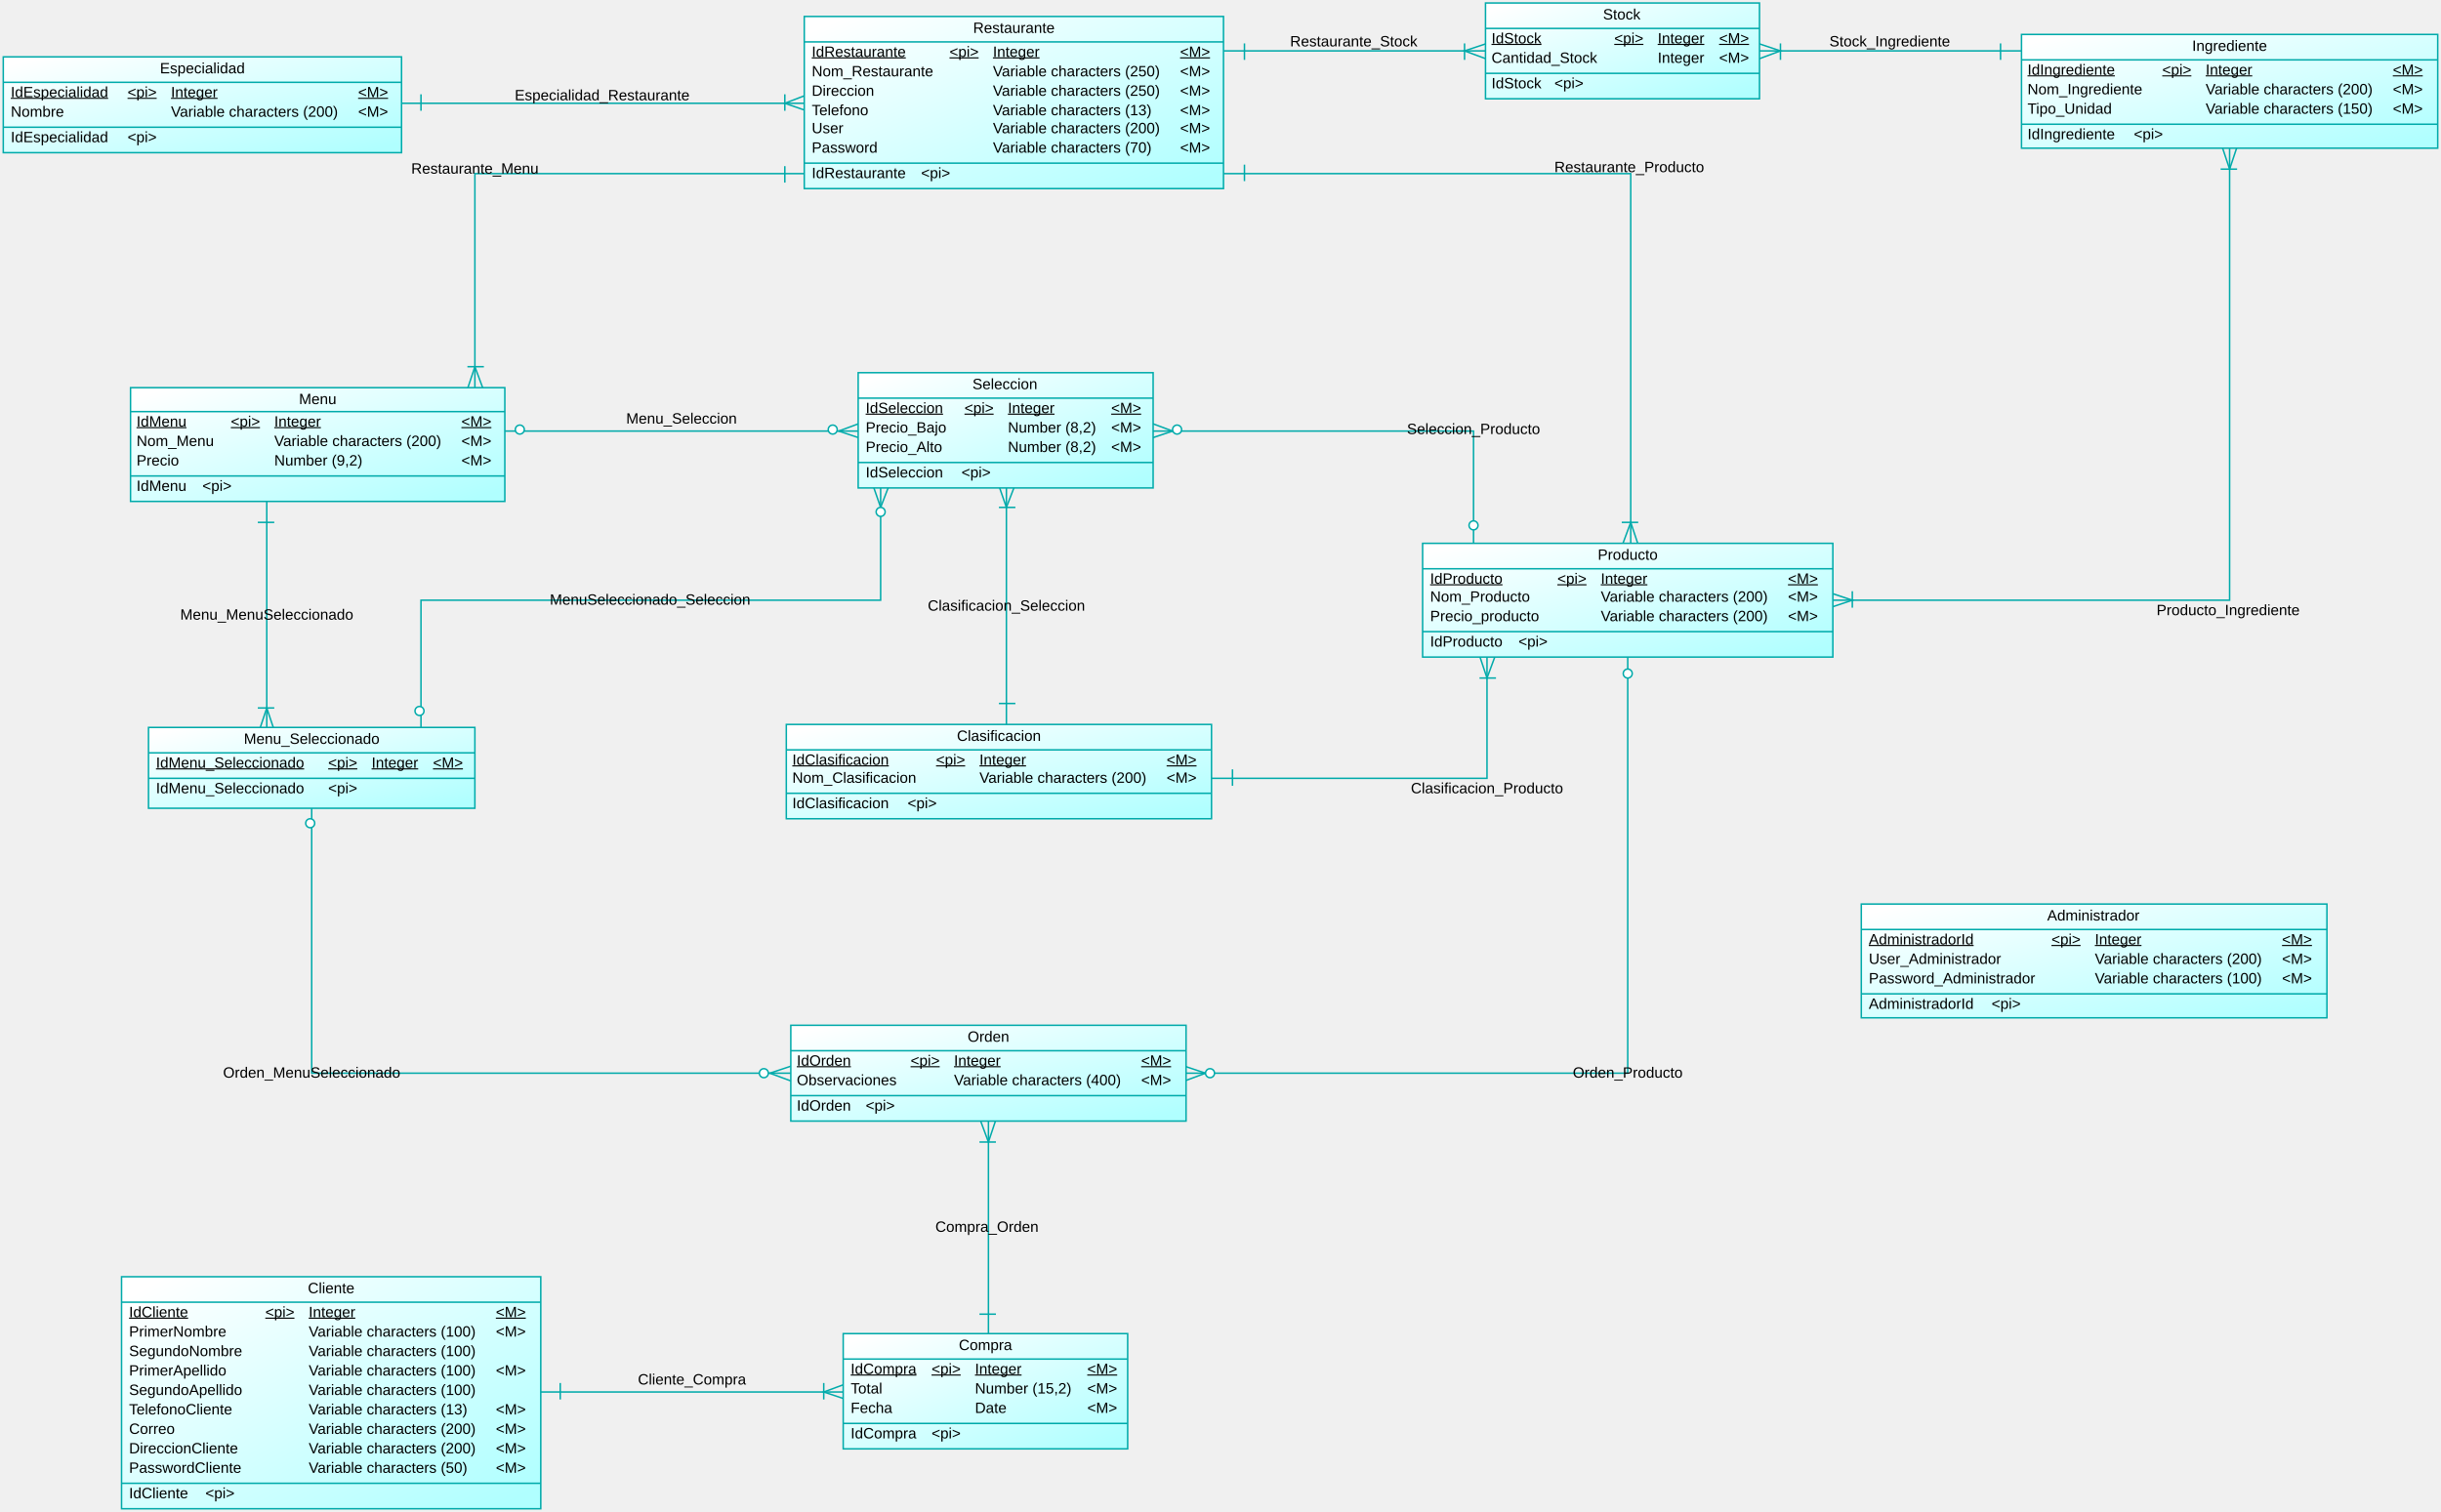
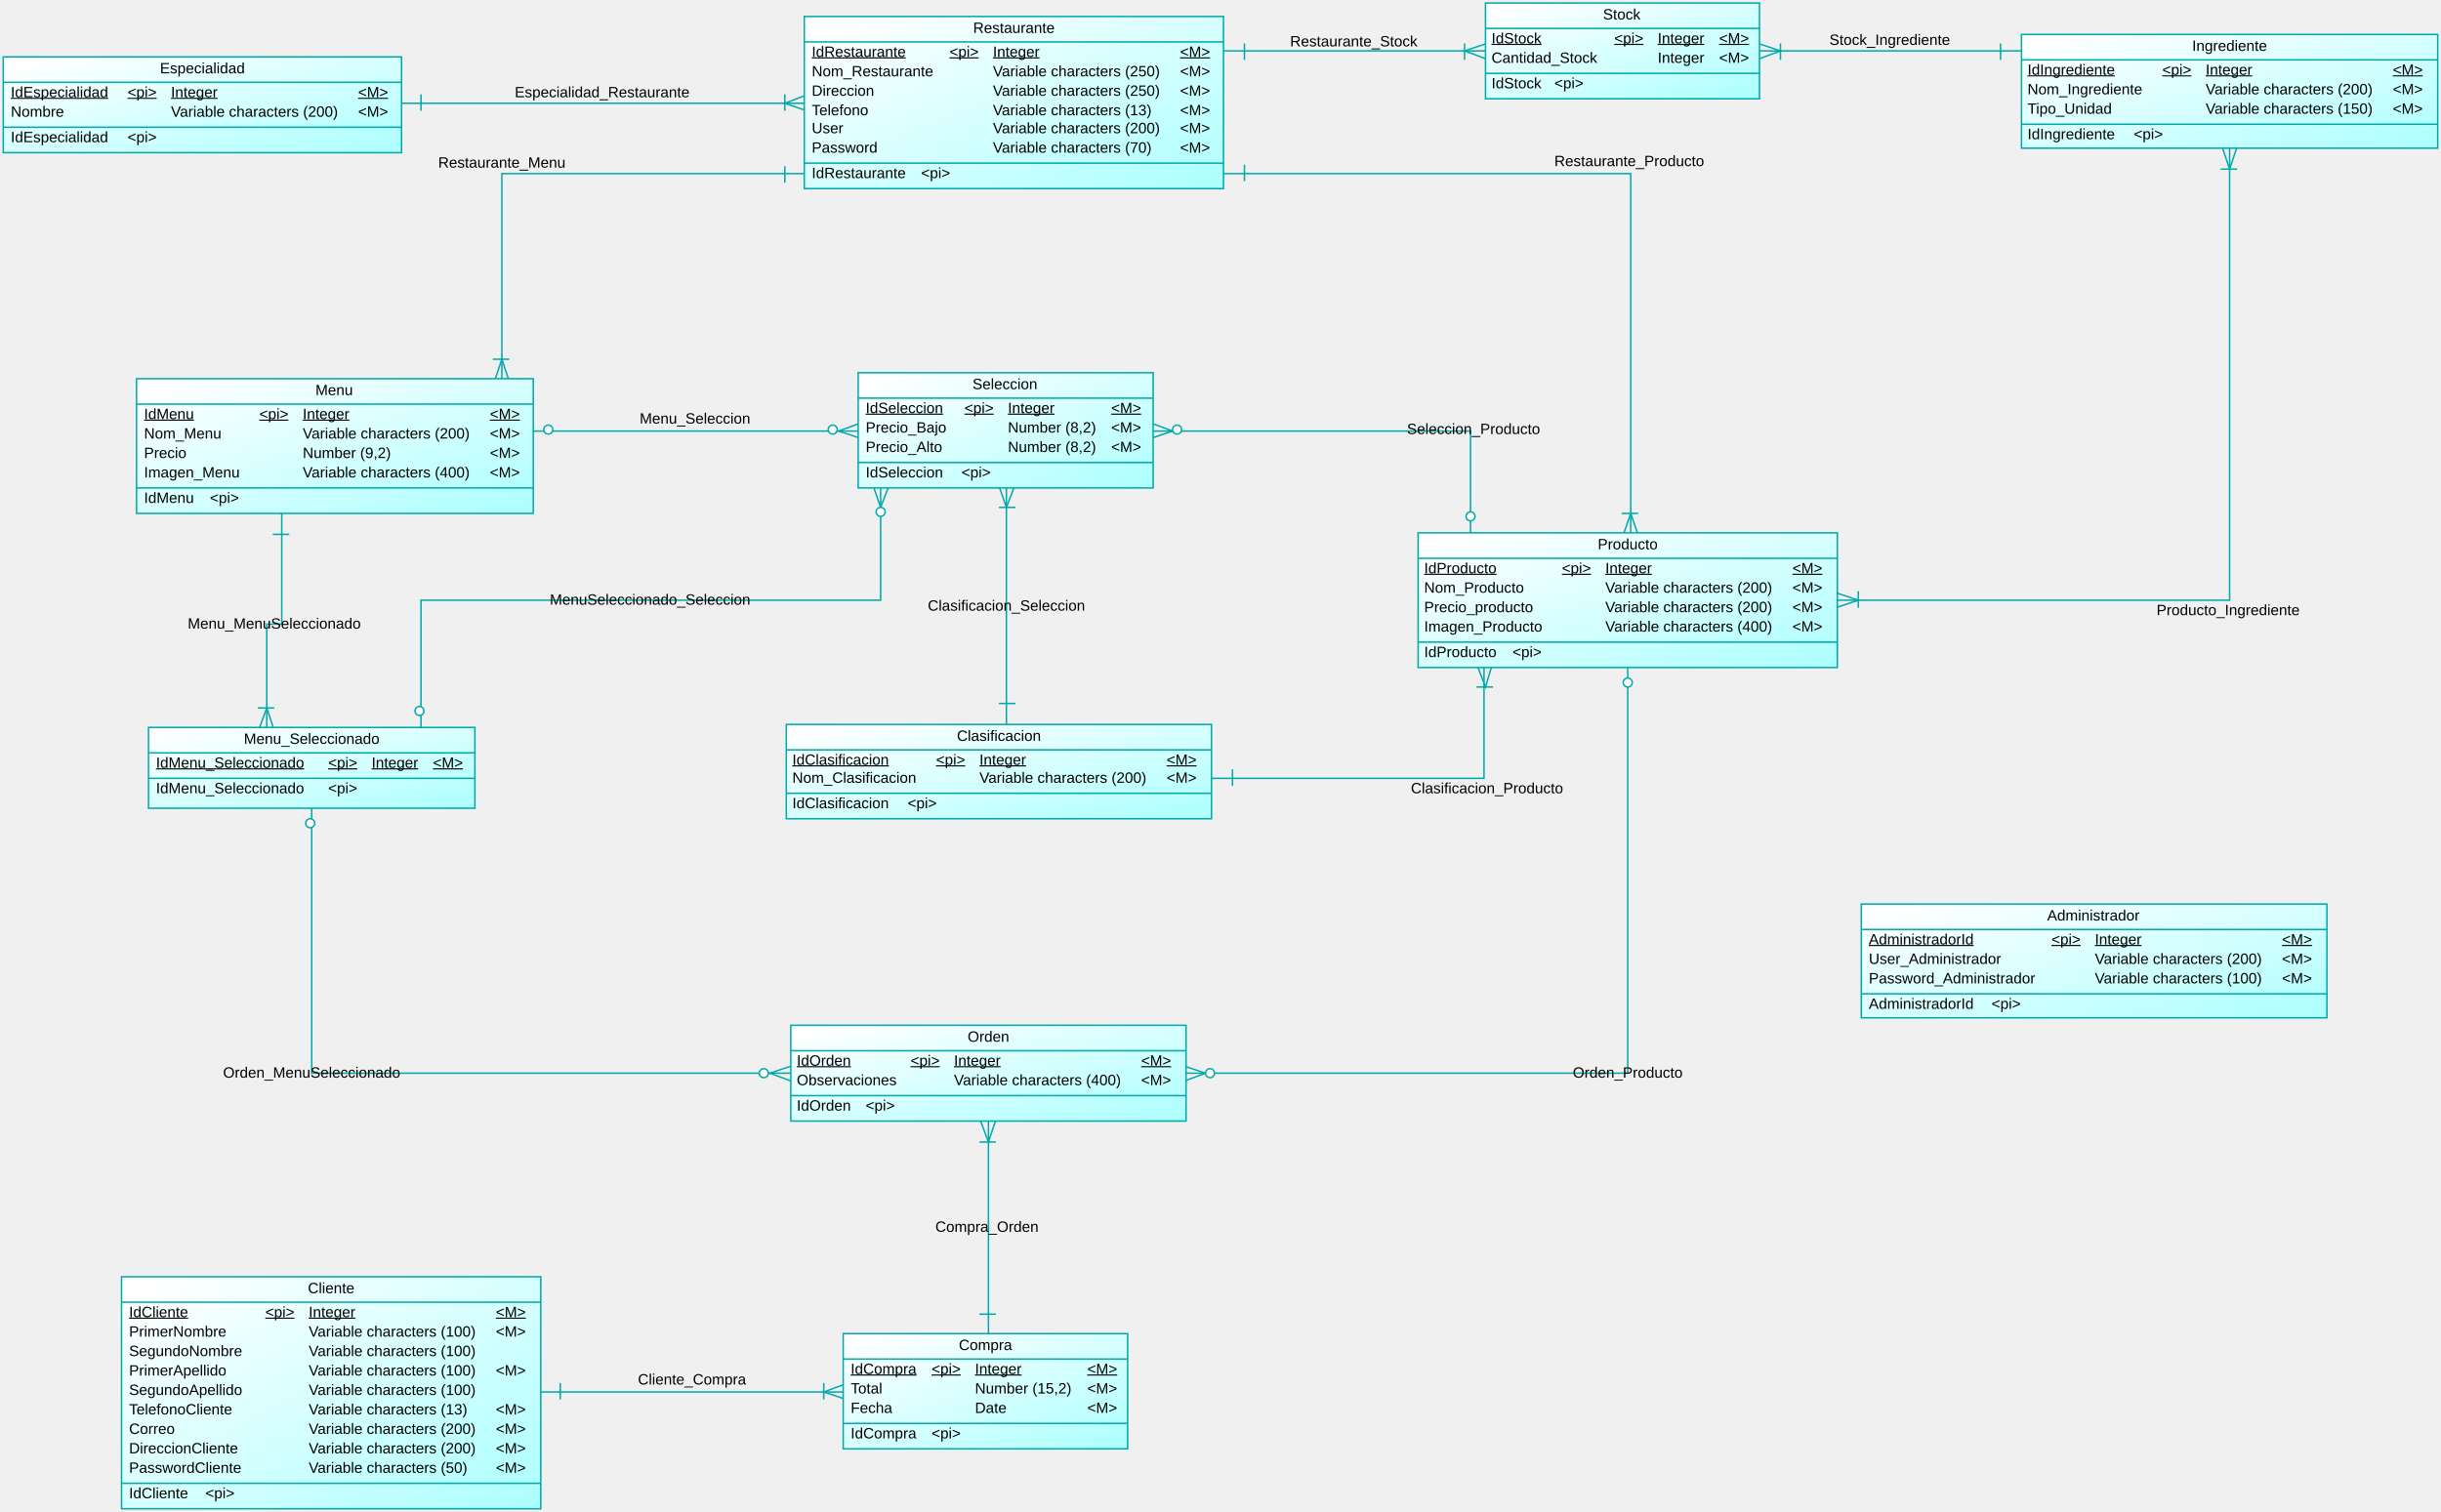
<svg xmlns="http://www.w3.org/2000/svg" width="431mm" height="267mm" version="1.1" viewBox="0 0 1630 1010">
  <polyline fill="none" points="817,34 992,34" stroke="#00aaaa" stroke-width="1" />
  <polyline fill="none" points="831,40 831,29" stroke="#00aaaa" stroke-width="1" />
  <polyline fill="none" points="1005,44 978,34 1005,25 1005,44" stroke="#00aaaa" stroke-width="1" />
  <polyline fill="none" points="978,29 978,40" stroke="#00aaaa" stroke-width="1" />
  <text x="904" y="31" fill="#000000" font-size="10" font-family="'Arial Unicode MS','Arial'" text-anchor="middle">Restaurante_Stock</text>
  <polyline fill="none" points="1175,34 1350,34" stroke="#00aaaa" stroke-width="1" />
  <polyline fill="none" points="1162,25 1189,34 1162,44 1162,25" stroke="#00aaaa" stroke-width="1" />
  <polyline fill="none" points="1189,40 1189,29" stroke="#00aaaa" stroke-width="1" />
  <polyline fill="none" points="1336,29 1336,40" stroke="#00aaaa" stroke-width="1" />
-   <text x="1262" y="31" fill="#000000" font-size="10" font-family="'Arial Unicode MS','Arial'" text-anchor="middle">Stock_Ingrediente</text>
-   <polyline fill="none" points="1224,401 1489,401 1489,99" stroke="#00aaaa" stroke-width="1" />
-   <polyline fill="none" points="1210,392 1237,401 1210,410 1210,392" stroke="#00aaaa" stroke-width="1" />
-   <polyline fill="none" points="1237,406 1237,395" stroke="#00aaaa" stroke-width="1" />
+   <text x="1262" y="30" fill="#000000" font-size="10" font-family="'Arial Unicode MS','Arial'" text-anchor="middle">Stock_Ingrediente</text>
+   <polyline fill="none" points="1227,401 1489,401 1489,99" stroke="#00aaaa" stroke-width="1" />
+   <polyline fill="none" points="1214,392 1241,401 1214,410 1214,392" stroke="#00aaaa" stroke-width="1" />
+   <polyline fill="none" points="1241,406 1241,395" stroke="#00aaaa" stroke-width="1" />
  <polyline fill="none" points="1498,86 1489,113 1480,86 1498,86" stroke="#00aaaa" stroke-width="1" />
  <polyline fill="none" points="1483,113 1494,113" stroke="#00aaaa" stroke-width="1" />
  <text x="1488" y="411" fill="#000000" font-size="10" font-family="'Arial Unicode MS','Arial'" text-anchor="middle">Producto_Ingrediente</text>
  <polyline fill="none" points="268,69 537,69" stroke="#00aaaa" stroke-width="1" />
  <polyline fill="none" points="281,74 281,63" stroke="#00aaaa" stroke-width="1" />
  <polyline fill="none" points="550,78 524,69 550,59 550,78" stroke="#00aaaa" stroke-width="1" />
  <polyline fill="none" points="524,63 524,74" stroke="#00aaaa" stroke-width="1" />
-   <text x="402" y="67" fill="#000000" font-size="10" font-family="'Arial Unicode MS','Arial'" text-anchor="middle">Especialidad_Restaurante</text>
-   <polyline fill="none" points="537,116 317,116 317,259" stroke="#00aaaa" stroke-width="1" />
+   <text x="402" y="65" fill="#000000" font-size="10" font-family="'Arial Unicode MS','Arial'" text-anchor="middle">Especialidad_Restaurante</text>
+   <polyline fill="none" points="537,116 335,116 335,253" stroke="#00aaaa" stroke-width="1" />
  <polyline fill="none" points="524,111 524,122" stroke="#00aaaa" stroke-width="1" />
-   <polyline fill="none" points="308,272 317,245 327,272 308,272" stroke="#00aaaa" stroke-width="1" />
-   <polyline fill="none" points="323,245 312,245" stroke="#00aaaa" stroke-width="1" />
-   <text x="317" y="116" fill="#000000" font-size="10" font-family="'Arial Unicode MS','Arial'" text-anchor="middle">Restaurante_Menu</text>
-   <polyline fill="none" points="817,116 1089,116 1089,363" stroke="#00aaaa" stroke-width="1" />
+   <polyline fill="none" points="326,267 335,240 344,267 326,267" stroke="#00aaaa" stroke-width="1" />
+   <polyline fill="none" points="340,240 329,240" stroke="#00aaaa" stroke-width="1" />
+   <text x="335" y="112" fill="#000000" font-size="10" font-family="'Arial Unicode MS','Arial'" text-anchor="middle">Restaurante_Menu</text>
+   <polyline fill="none" points="817,116 1089,116 1089,356" stroke="#00aaaa" stroke-width="1" />
  <polyline fill="none" points="831,121 831,110" stroke="#00aaaa" stroke-width="1" />
-   <polyline fill="none" points="1079,376 1089,349 1098,376 1079,376" stroke="#00aaaa" stroke-width="1" />
-   <polyline fill="none" points="1094,349 1083,349" stroke="#00aaaa" stroke-width="1" />
-   <text x="1088" y="115" fill="#000000" font-size="10" font-family="'Arial Unicode MS','Arial'" text-anchor="middle">Restaurante_Producto</text>
-   <polyline fill="none" points="337,288 573,288" stroke="#00aaaa" stroke-width="1" />
-   <ellipse cx="347" cy="287" rx="3" ry="3" fill="#ffffff" stroke="#00aaaa" stroke-width="1" />
+   <polyline fill="none" points="1080,369 1089,343 1098,369 1080,369" stroke="#00aaaa" stroke-width="1" />
+   <polyline fill="none" points="1094,343 1083,343" stroke="#00aaaa" stroke-width="1" />
+   <text x="1088" y="111" fill="#000000" font-size="10" font-family="'Arial Unicode MS','Arial'" text-anchor="middle">Restaurante_Producto</text>
+   <polyline fill="none" points="356,288 573,288" stroke="#00aaaa" stroke-width="1" />
+   <ellipse cx="366" cy="287" rx="3" ry="3" fill="#ffffff" stroke="#00aaaa" stroke-width="1" />
  <polyline fill="none" points="587,297 560,288 587,278 587,297" stroke="#00aaaa" stroke-width="1" />
  <ellipse cx="556" cy="287" rx="3" ry="3" fill="#ffffff" stroke="#00aaaa" stroke-width="1" />
-   <text x="455" y="283" fill="#000000" font-size="10" font-family="'Arial Unicode MS','Arial'" text-anchor="middle">Menu_Seleccion</text>
-   <polyline fill="none" points="178,335 178,486" stroke="#00aaaa" stroke-width="1" />
-   <polyline fill="none" points="172,349 183,349" stroke="#00aaaa" stroke-width="1" />
-   <polyline fill="none" points="169,500 178,473 187,500 169,500" stroke="#00aaaa" stroke-width="1" />
+   <text x="464" y="283" fill="#000000" font-size="10" font-family="'Arial Unicode MS','Arial'" text-anchor="middle">Menu_Seleccion</text>
+   <polyline fill="none" points="188,343 188,417 178,417 178,486" stroke="#00aaaa" stroke-width="1" />
+   <polyline fill="none" points="182,357 193,357" stroke="#00aaaa" stroke-width="1" />
+   <polyline fill="none" points="168,500 178,473 187,500 168,500" stroke="#00aaaa" stroke-width="1" />
  <polyline fill="none" points="183,473 172,473" stroke="#00aaaa" stroke-width="1" />
-   <text x="178" y="414" fill="#000000" font-size="10" font-family="'Arial Unicode MS','Arial'" text-anchor="middle">Menu_MenuSeleccionado</text>
+   <text x="183" y="420" fill="#000000" font-size="10" font-family="'Arial Unicode MS','Arial'" text-anchor="middle">Menu_MenuSeleccionado</text>
  <polyline fill="none" points="281,486 281,401 588,401 588,326" stroke="#00aaaa" stroke-width="1" />
  <ellipse cx="280" cy="475" rx="3" ry="3" fill="#ffffff" stroke="#00aaaa" stroke-width="1" />
  <polyline fill="none" points="598,313 588,339 579,313 598,313" stroke="#00aaaa" stroke-width="1" />
  <ellipse cx="588" cy="342" rx="3" ry="3" fill="#ffffff" stroke="#00aaaa" stroke-width="1" />
  <text x="434" y="404" fill="#000000" font-size="10" font-family="'Arial Unicode MS','Arial'" text-anchor="middle">MenuSeleccionado_Seleccion</text>
  <polyline fill="none" points="208,540 208,717 528,717" stroke="#00aaaa" stroke-width="1" />
  <ellipse cx="207" cy="550" rx="3" ry="3" fill="#ffffff" stroke="#00aaaa" stroke-width="1" />
  <polyline fill="none" points="541,727 514,717 541,708 541,727" stroke="#00aaaa" stroke-width="1" />
  <ellipse cx="510" cy="717" rx="3" ry="3" fill="#ffffff" stroke="#00aaaa" stroke-width="1" />
  <text x="208" y="720" fill="#000000" font-size="10" font-family="'Arial Unicode MS','Arial'" text-anchor="middle">Orden_MenuSeleccionado</text>
  <polyline fill="none" points="672,484 672,405 672,405 672,326" stroke="#00aaaa" stroke-width="1" />
  <polyline fill="none" points="678,470 667,470" stroke="#00aaaa" stroke-width="1" />
  <polyline fill="none" points="682,313 672,339 663,313 682,313" stroke="#00aaaa" stroke-width="1" />
  <polyline fill="none" points="667,339 678,339" stroke="#00aaaa" stroke-width="1" />
  <text x="672" y="408" fill="#000000" font-size="10" font-family="'Arial Unicode MS','Arial'" text-anchor="middle">Clasificacion_Seleccion</text>
-   <polyline fill="none" points="809,520 993,520 993,439" stroke="#00aaaa" stroke-width="1" />
+   <polyline fill="none" points="809,520 991,520 991,446" stroke="#00aaaa" stroke-width="1" />
  <polyline fill="none" points="823,525 823,514" stroke="#00aaaa" stroke-width="1" />
-   <polyline fill="none" points="1003,426 993,453 984,426 1003,426" stroke="#00aaaa" stroke-width="1" />
-   <polyline fill="none" points="988,453 999,453" stroke="#00aaaa" stroke-width="1" />
+   <polyline fill="none" points="1000,432 992,459 982,433 1000,432" stroke="#00aaaa" stroke-width="1" />
+   <polyline fill="none" points="986,459 997,459" stroke="#00aaaa" stroke-width="1" />
  <text x="993" y="530" fill="#000000" font-size="10" font-family="'Arial Unicode MS','Arial'" text-anchor="middle">Clasificacion_Producto</text>
  <polyline fill="none" points="361,930 563,930" stroke="#00aaaa" stroke-width="1" />
  <polyline fill="none" points="374,935 374,924" stroke="#00aaaa" stroke-width="1" />
  <polyline fill="none" points="577,939 550,930 577,920 577,939" stroke="#00aaaa" stroke-width="1" />
  <polyline fill="none" points="550,924 550,935" stroke="#00aaaa" stroke-width="1" />
  <text x="462" y="925" fill="#000000" font-size="10" font-family="'Arial Unicode MS','Arial'" text-anchor="middle">Cliente_Compra</text>
  <polyline fill="none" points="660,891 660,820 660,820 660,749" stroke="#00aaaa" stroke-width="1" />
  <polyline fill="none" points="665,878 654,878" stroke="#00aaaa" stroke-width="1" />
  <polyline fill="none" points="669,736 660,763 650,736 669,736" stroke="#00aaaa" stroke-width="1" />
  <polyline fill="none" points="654,763 665,763" stroke="#00aaaa" stroke-width="1" />
  <text x="659" y="823" fill="#000000" font-size="10" font-family="'Arial Unicode MS','Arial'" text-anchor="middle">Compra_Orden</text>
-   <polyline fill="none" points="1087,439 1087,717 792,717" stroke="#00aaaa" stroke-width="1" />
-   <ellipse cx="1087" cy="450" rx="3" ry="3" fill="#ffffff" stroke="#00aaaa" stroke-width="1" />
+   <polyline fill="none" points="1087,446 1087,717 792,717" stroke="#00aaaa" stroke-width="1" />
+   <ellipse cx="1087" cy="456" rx="3" ry="3" fill="#ffffff" stroke="#00aaaa" stroke-width="1" />
  <polyline fill="none" points="778,708 805,717 778,727 778,708" stroke="#00aaaa" stroke-width="1" />
  <ellipse cx="808" cy="717" rx="3" ry="3" fill="#ffffff" stroke="#00aaaa" stroke-width="1" />
  <text x="1087" y="720" fill="#000000" font-size="10" font-family="'Arial Unicode MS','Arial'" text-anchor="middle">Orden_Producto</text>
-   <polyline fill="none" points="984,363 984,288 770,288" stroke="#00aaaa" stroke-width="1" />
-   <ellipse cx="984" cy="351" rx="3" ry="3" fill="#ffffff" stroke="#00aaaa" stroke-width="1" />
+   <polyline fill="none" points="982,356 982,288 770,288" stroke="#00aaaa" stroke-width="1" />
+   <ellipse cx="982" cy="345" rx="3" ry="3" fill="#ffffff" stroke="#00aaaa" stroke-width="1" />
  <polyline fill="none" points="756,278 783,288 756,297 756,278" stroke="#00aaaa" stroke-width="1" />
  <ellipse cx="786" cy="287" rx="3" ry="3" fill="#ffffff" stroke="#00aaaa" stroke-width="1" />
  <text x="984" y="290" fill="#000000" font-size="10" font-family="'Arial Unicode MS','Arial'" text-anchor="middle">Seleccion_Producto</text>
  <defs>
    <linearGradient id="Gradient1" x1="0%" x2="100%" y1="0%" y2="100%" gradientUnits="objectBoundingBox">
      <stop offset="5%" stop-color="#ffffff" />
      <stop offset="95%" stop-color="#b0ffff" />
    </linearGradient>
  </defs>
  <rect x="2" y="38" fill="url(#Gradient1)" width="266" height="64" stroke="#00aaaa" stroke-width="1" />
  <text x="135" y="49" fill="#000000" font-size="10" font-family="'Arial Unicode MS','Arial'" text-anchor="middle">Especialidad</text>
  <line x1="2" x2="268" y1="55" y2="55" stroke="#00aaaa" stroke-width="1" />
  <text x="7" y="65" fill="#000000" font-size="10" font-family="'Arial Unicode MS','Arial'" text-anchor="start" text-decoration="underline">IdEspecialidad</text>
  <text x="7" y="78" fill="#000000" font-size="10" font-family="'Arial Unicode MS','Arial'" text-anchor="start">Nombre</text>
  <text x="85" y="65" fill="#000000" font-size="10" font-family="'Arial Unicode MS','Arial'" text-anchor="start" text-decoration="underline">&lt;pi&gt;</text>
  <text x="114" y="65" fill="#000000" font-size="10" font-family="'Arial Unicode MS','Arial'" text-anchor="start" text-decoration="underline">Integer</text>
  <text x="114" y="78" fill="#000000" font-size="10" font-family="'Arial Unicode MS','Arial'" text-anchor="start">Variable characters (200)</text>
  <text x="239" y="65" fill="#000000" font-size="10" font-family="'Arial Unicode MS','Arial'" text-anchor="start" text-decoration="underline">&lt;M&gt;</text>
  <text x="239" y="78" fill="#000000" font-size="10" font-family="'Arial Unicode MS','Arial'" text-anchor="start">&lt;M&gt;</text>
  <line x1="2" x2="268" y1="85" y2="85" stroke="#00aaaa" stroke-width="1" />
  <text x="7" y="95" fill="#000000" font-size="10" font-family="'Arial Unicode MS','Arial'" text-anchor="start">IdEspecialidad</text>
  <text x="85" y="95" fill="#000000" font-size="10" font-family="'Arial Unicode MS','Arial'" text-anchor="start">&lt;pi&gt;</text>
  <defs>
    <linearGradient id="Gradient2" x1="0%" x2="100%" y1="0%" y2="100%" gradientUnits="objectBoundingBox">
      <stop offset="5%" stop-color="#ffffff" />
      <stop offset="95%" stop-color="#b0ffff" />
    </linearGradient>
  </defs>
  <rect x="537" y="11" fill="url(#Gradient2)" width="280" height="115" stroke="#00aaaa" stroke-width="1" />
  <text x="677" y="22" fill="#000000" font-size="10" font-family="'Arial Unicode MS','Arial'" text-anchor="middle">Restaurante</text>
  <line x1="537" x2="817" y1="28" y2="28" stroke="#00aaaa" stroke-width="1" />
  <text x="542" y="38" fill="#000000" font-size="10" font-family="'Arial Unicode MS','Arial'" text-anchor="start" text-decoration="underline">IdRestaurante</text>
  <text x="542" y="51" fill="#000000" font-size="10" font-family="'Arial Unicode MS','Arial'" text-anchor="start">Nom_Restaurante</text>
  <text x="542" y="64" fill="#000000" font-size="10" font-family="'Arial Unicode MS','Arial'" text-anchor="start">Direccion</text>
  <text x="542" y="77" fill="#000000" font-size="10" font-family="'Arial Unicode MS','Arial'" text-anchor="start">Telefono</text>
  <text x="542" y="89" fill="#000000" font-size="10" font-family="'Arial Unicode MS','Arial'" text-anchor="start">User</text>
  <text x="542" y="102" fill="#000000" font-size="10" font-family="'Arial Unicode MS','Arial'" text-anchor="start">Password</text>
  <text x="634" y="38" fill="#000000" font-size="10" font-family="'Arial Unicode MS','Arial'" text-anchor="start" text-decoration="underline">&lt;pi&gt;</text>
  <text x="663" y="38" fill="#000000" font-size="10" font-family="'Arial Unicode MS','Arial'" text-anchor="start" text-decoration="underline">Integer</text>
  <text x="663" y="51" fill="#000000" font-size="10" font-family="'Arial Unicode MS','Arial'" text-anchor="start">Variable characters (250)</text>
  <text x="663" y="64" fill="#000000" font-size="10" font-family="'Arial Unicode MS','Arial'" text-anchor="start">Variable characters (250)</text>
  <text x="663" y="77" fill="#000000" font-size="10" font-family="'Arial Unicode MS','Arial'" text-anchor="start">Variable characters (13)</text>
  <text x="663" y="89" fill="#000000" font-size="10" font-family="'Arial Unicode MS','Arial'" text-anchor="start">Variable characters (200)</text>
  <text x="663" y="102" fill="#000000" font-size="10" font-family="'Arial Unicode MS','Arial'" text-anchor="start">Variable characters (70)</text>
  <text x="788" y="38" fill="#000000" font-size="10" font-family="'Arial Unicode MS','Arial'" text-anchor="start" text-decoration="underline">&lt;M&gt;</text>
  <text x="788" y="51" fill="#000000" font-size="10" font-family="'Arial Unicode MS','Arial'" text-anchor="start">&lt;M&gt;</text>
  <text x="788" y="64" fill="#000000" font-size="10" font-family="'Arial Unicode MS','Arial'" text-anchor="start">&lt;M&gt;</text>
  <text x="788" y="77" fill="#000000" font-size="10" font-family="'Arial Unicode MS','Arial'" text-anchor="start">&lt;M&gt;</text>
  <text x="788" y="89" fill="#000000" font-size="10" font-family="'Arial Unicode MS','Arial'" text-anchor="start">&lt;M&gt;</text>
  <text x="788" y="102" fill="#000000" font-size="10" font-family="'Arial Unicode MS','Arial'" text-anchor="start">&lt;M&gt;</text>
  <line x1="537" x2="817" y1="109" y2="109" stroke="#00aaaa" stroke-width="1" />
  <text x="542" y="119" fill="#000000" font-size="10" font-family="'Arial Unicode MS','Arial'" text-anchor="start">IdRestaurante</text>
  <text x="615" y="119" fill="#000000" font-size="10" font-family="'Arial Unicode MS','Arial'" text-anchor="start">&lt;pi&gt;</text>
  <defs>
    <linearGradient id="Gradient3" x1="0%" x2="100%" y1="0%" y2="100%" gradientUnits="objectBoundingBox">
      <stop offset="5%" stop-color="#ffffff" />
      <stop offset="95%" stop-color="#b0ffff" />
    </linearGradient>
  </defs>
  <rect x="992" y="2" fill="url(#Gradient3)" width="183" height="64" stroke="#00aaaa" stroke-width="1" />
  <text x="1083" y="13" fill="#000000" font-size="10" font-family="'Arial Unicode MS','Arial'" text-anchor="middle">Stock</text>
  <line x1="992" x2="1175" y1="19" y2="19" stroke="#00aaaa" stroke-width="1" />
  <text x="996" y="29" fill="#000000" font-size="10" font-family="'Arial Unicode MS','Arial'" text-anchor="start" text-decoration="underline">IdStock</text>
  <text x="996" y="42" fill="#000000" font-size="10" font-family="'Arial Unicode MS','Arial'" text-anchor="start">Cantidad_Stock</text>
  <text x="1078" y="29" fill="#000000" font-size="10" font-family="'Arial Unicode MS','Arial'" text-anchor="start" text-decoration="underline">&lt;pi&gt;</text>
  <text x="1107" y="29" fill="#000000" font-size="10" font-family="'Arial Unicode MS','Arial'" text-anchor="start" text-decoration="underline">Integer</text>
  <text x="1107" y="42" fill="#000000" font-size="10" font-family="'Arial Unicode MS','Arial'" text-anchor="start">Integer</text>
  <text x="1148" y="29" fill="#000000" font-size="10" font-family="'Arial Unicode MS','Arial'" text-anchor="start" text-decoration="underline">&lt;M&gt;</text>
  <text x="1148" y="42" fill="#000000" font-size="10" font-family="'Arial Unicode MS','Arial'" text-anchor="start">&lt;M&gt;</text>
  <line x1="992" x2="1175" y1="49" y2="49" stroke="#00aaaa" stroke-width="1" />
  <text x="996" y="59" fill="#000000" font-size="10" font-family="'Arial Unicode MS','Arial'" text-anchor="start">IdStock</text>
  <text x="1038" y="59" fill="#000000" font-size="10" font-family="'Arial Unicode MS','Arial'" text-anchor="start">&lt;pi&gt;</text>
  <defs>
    <linearGradient id="Gradient4" x1="0%" x2="100%" y1="0%" y2="100%" gradientUnits="objectBoundingBox">
      <stop offset="5%" stop-color="#ffffff" />
      <stop offset="95%" stop-color="#b0ffff" />
    </linearGradient>
  </defs>
-   <rect x="87" y="259" fill="url(#Gradient4)" width="250" height="76" stroke="#00aaaa" stroke-width="1" />
-   <text x="212" y="270" fill="#000000" font-size="10" font-family="'Arial Unicode MS','Arial'" text-anchor="middle">Menu</text>
-   <line x1="87" x2="337" y1="275" y2="275" stroke="#00aaaa" stroke-width="1" />
-   <text x="91" y="285" fill="#000000" font-size="10" font-family="'Arial Unicode MS','Arial'" text-anchor="start" text-decoration="underline">IdMenu</text>
-   <text x="91" y="298" fill="#000000" font-size="10" font-family="'Arial Unicode MS','Arial'" text-anchor="start">Nom_Menu</text>
-   <text x="91" y="311" fill="#000000" font-size="10" font-family="'Arial Unicode MS','Arial'" text-anchor="start">Precio</text>
-   <text x="154" y="285" fill="#000000" font-size="10" font-family="'Arial Unicode MS','Arial'" text-anchor="start" text-decoration="underline">&lt;pi&gt;</text>
-   <text x="183" y="285" fill="#000000" font-size="10" font-family="'Arial Unicode MS','Arial'" text-anchor="start" text-decoration="underline">Integer</text>
-   <text x="183" y="298" fill="#000000" font-size="10" font-family="'Arial Unicode MS','Arial'" text-anchor="start">Variable characters (200)</text>
-   <text x="183" y="311" fill="#000000" font-size="10" font-family="'Arial Unicode MS','Arial'" text-anchor="start">Number (9,2)</text>
-   <text x="308" y="285" fill="#000000" font-size="10" font-family="'Arial Unicode MS','Arial'" text-anchor="start" text-decoration="underline">&lt;M&gt;</text>
-   <text x="308" y="298" fill="#000000" font-size="10" font-family="'Arial Unicode MS','Arial'" text-anchor="start">&lt;M&gt;</text>
-   <text x="308" y="311" fill="#000000" font-size="10" font-family="'Arial Unicode MS','Arial'" text-anchor="start">&lt;M&gt;</text>
-   <line x1="87" x2="337" y1="318" y2="318" stroke="#00aaaa" stroke-width="1" />
-   <text x="91" y="328" fill="#000000" font-size="10" font-family="'Arial Unicode MS','Arial'" text-anchor="start">IdMenu</text>
-   <text x="135" y="328" fill="#000000" font-size="10" font-family="'Arial Unicode MS','Arial'" text-anchor="start">&lt;pi&gt;</text>
+   <rect x="91" y="253" fill="url(#Gradient4)" width="265" height="90" stroke="#00aaaa" stroke-width="1" />
+   <text x="223" y="264" fill="#000000" font-size="10" font-family="'Arial Unicode MS','Arial'" text-anchor="middle">Menu</text>
+   <line x1="91" x2="356" y1="270" y2="270" stroke="#00aaaa" stroke-width="1" />
+   <text x="96" y="280" fill="#000000" font-size="10" font-family="'Arial Unicode MS','Arial'" text-anchor="start" text-decoration="underline">IdMenu</text>
+   <text x="96" y="293" fill="#000000" font-size="10" font-family="'Arial Unicode MS','Arial'" text-anchor="start">Nom_Menu</text>
+   <text x="96" y="306" fill="#000000" font-size="10" font-family="'Arial Unicode MS','Arial'" text-anchor="start">Precio</text>
+   <text x="96" y="319" fill="#000000" font-size="10" font-family="'Arial Unicode MS','Arial'" text-anchor="start">Imagen_Menu</text>
+   <text x="173" y="280" fill="#000000" font-size="10" font-family="'Arial Unicode MS','Arial'" text-anchor="start" text-decoration="underline">&lt;pi&gt;</text>
+   <text x="202" y="280" fill="#000000" font-size="10" font-family="'Arial Unicode MS','Arial'" text-anchor="start" text-decoration="underline">Integer</text>
+   <text x="202" y="293" fill="#000000" font-size="10" font-family="'Arial Unicode MS','Arial'" text-anchor="start">Variable characters (200)</text>
+   <text x="202" y="306" fill="#000000" font-size="10" font-family="'Arial Unicode MS','Arial'" text-anchor="start">Number (9,2)</text>
+   <text x="202" y="319" fill="#000000" font-size="10" font-family="'Arial Unicode MS','Arial'" text-anchor="start">Variable characters (400)</text>
+   <text x="327" y="280" fill="#000000" font-size="10" font-family="'Arial Unicode MS','Arial'" text-anchor="start" text-decoration="underline">&lt;M&gt;</text>
+   <text x="327" y="293" fill="#000000" font-size="10" font-family="'Arial Unicode MS','Arial'" text-anchor="start">&lt;M&gt;</text>
+   <text x="327" y="306" fill="#000000" font-size="10" font-family="'Arial Unicode MS','Arial'" text-anchor="start">&lt;M&gt;</text>
+   <text x="327" y="319" fill="#000000" font-size="10" font-family="'Arial Unicode MS','Arial'" text-anchor="start">&lt;M&gt;</text>
+   <line x1="91" x2="356" y1="326" y2="326" stroke="#00aaaa" stroke-width="1" />
+   <text x="96" y="336" fill="#000000" font-size="10" font-family="'Arial Unicode MS','Arial'" text-anchor="start">IdMenu</text>
+   <text x="140" y="336" fill="#000000" font-size="10" font-family="'Arial Unicode MS','Arial'" text-anchor="start">&lt;pi&gt;</text>
  <defs>
    <linearGradient id="Gradient5" x1="0%" x2="100%" y1="0%" y2="100%" gradientUnits="objectBoundingBox">
      <stop offset="5%" stop-color="#ffffff" />
      <stop offset="95%" stop-color="#b0ffff" />
    </linearGradient>
  </defs>
  <rect x="573" y="249" fill="url(#Gradient5)" width="197" height="77" stroke="#00aaaa" stroke-width="1" />
  <text x="671" y="260" fill="#000000" font-size="10" font-family="'Arial Unicode MS','Arial'" text-anchor="middle">Seleccion</text>
  <line x1="573" x2="770" y1="266" y2="266" stroke="#00aaaa" stroke-width="1" />
  <text x="578" y="276" fill="#000000" font-size="10" font-family="'Arial Unicode MS','Arial'" text-anchor="start" text-decoration="underline">IdSeleccion</text>
  <text x="578" y="289" fill="#000000" font-size="10" font-family="'Arial Unicode MS','Arial'" text-anchor="start">Precio_Bajo</text>
  <text x="578" y="302" fill="#000000" font-size="10" font-family="'Arial Unicode MS','Arial'" text-anchor="start">Precio_Alto</text>
  <text x="644" y="276" fill="#000000" font-size="10" font-family="'Arial Unicode MS','Arial'" text-anchor="start" text-decoration="underline">&lt;pi&gt;</text>
  <text x="673" y="276" fill="#000000" font-size="10" font-family="'Arial Unicode MS','Arial'" text-anchor="start" text-decoration="underline">Integer</text>
  <text x="673" y="289" fill="#000000" font-size="10" font-family="'Arial Unicode MS','Arial'" text-anchor="start">Number (8,2)</text>
  <text x="673" y="302" fill="#000000" font-size="10" font-family="'Arial Unicode MS','Arial'" text-anchor="start">Number (8,2)</text>
  <text x="742" y="276" fill="#000000" font-size="10" font-family="'Arial Unicode MS','Arial'" text-anchor="start" text-decoration="underline">&lt;M&gt;</text>
  <text x="742" y="289" fill="#000000" font-size="10" font-family="'Arial Unicode MS','Arial'" text-anchor="start">&lt;M&gt;</text>
  <text x="742" y="302" fill="#000000" font-size="10" font-family="'Arial Unicode MS','Arial'" text-anchor="start">&lt;M&gt;</text>
  <line x1="573" x2="770" y1="309" y2="309" stroke="#00aaaa" stroke-width="1" />
  <text x="578" y="319" fill="#000000" font-size="10" font-family="'Arial Unicode MS','Arial'" text-anchor="start">IdSeleccion</text>
  <text x="642" y="319" fill="#000000" font-size="10" font-family="'Arial Unicode MS','Arial'" text-anchor="start">&lt;pi&gt;</text>
  <defs>
    <linearGradient id="Gradient6" x1="0%" x2="100%" y1="0%" y2="100%" gradientUnits="objectBoundingBox">
      <stop offset="5%" stop-color="#ffffff" />
      <stop offset="95%" stop-color="#b0ffff" />
    </linearGradient>
  </defs>
-   <rect x="950" y="363" fill="url(#Gradient6)" width="274" height="76" stroke="#00aaaa" stroke-width="1" />
-   <text x="1087" y="374" fill="#000000" font-size="10" font-family="'Arial Unicode MS','Arial'" text-anchor="middle">Producto</text>
-   <line x1="950" x2="1224" y1="380" y2="380" stroke="#00aaaa" stroke-width="1" />
-   <text x="955" y="390" fill="#000000" font-size="10" font-family="'Arial Unicode MS','Arial'" text-anchor="start" text-decoration="underline">IdProducto</text>
-   <text x="955" y="402" fill="#000000" font-size="10" font-family="'Arial Unicode MS','Arial'" text-anchor="start">Nom_Producto</text>
-   <text x="955" y="415" fill="#000000" font-size="10" font-family="'Arial Unicode MS','Arial'" text-anchor="start">Precio_producto</text>
-   <text x="1040" y="390" fill="#000000" font-size="10" font-family="'Arial Unicode MS','Arial'" text-anchor="start" text-decoration="underline">&lt;pi&gt;</text>
-   <text x="1069" y="390" fill="#000000" font-size="10" font-family="'Arial Unicode MS','Arial'" text-anchor="start" text-decoration="underline">Integer</text>
-   <text x="1069" y="402" fill="#000000" font-size="10" font-family="'Arial Unicode MS','Arial'" text-anchor="start">Variable characters (200)</text>
-   <text x="1069" y="415" fill="#000000" font-size="10" font-family="'Arial Unicode MS','Arial'" text-anchor="start">Variable characters (200)</text>
-   <text x="1194" y="390" fill="#000000" font-size="10" font-family="'Arial Unicode MS','Arial'" text-anchor="start" text-decoration="underline">&lt;M&gt;</text>
-   <text x="1194" y="402" fill="#000000" font-size="10" font-family="'Arial Unicode MS','Arial'" text-anchor="start">&lt;M&gt;</text>
-   <text x="1194" y="415" fill="#000000" font-size="10" font-family="'Arial Unicode MS','Arial'" text-anchor="start">&lt;M&gt;</text>
-   <line x1="950" x2="1224" y1="422" y2="422" stroke="#00aaaa" stroke-width="1" />
-   <text x="955" y="432" fill="#000000" font-size="10" font-family="'Arial Unicode MS','Arial'" text-anchor="start">IdProducto</text>
-   <text x="1014" y="432" fill="#000000" font-size="10" font-family="'Arial Unicode MS','Arial'" text-anchor="start">&lt;pi&gt;</text>
+   <rect x="947" y="356" fill="url(#Gradient6)" width="280" height="90" stroke="#00aaaa" stroke-width="1" />
+   <text x="1087" y="367" fill="#000000" font-size="10" font-family="'Arial Unicode MS','Arial'" text-anchor="middle">Producto</text>
+   <line x1="947" x2="1227" y1="373" y2="373" stroke="#00aaaa" stroke-width="1" />
+   <text x="951" y="383" fill="#000000" font-size="10" font-family="'Arial Unicode MS','Arial'" text-anchor="start" text-decoration="underline">IdProducto</text>
+   <text x="951" y="396" fill="#000000" font-size="10" font-family="'Arial Unicode MS','Arial'" text-anchor="start">Nom_Producto</text>
+   <text x="951" y="409" fill="#000000" font-size="10" font-family="'Arial Unicode MS','Arial'" text-anchor="start">Precio_producto</text>
+   <text x="951" y="422" fill="#000000" font-size="10" font-family="'Arial Unicode MS','Arial'" text-anchor="start">Imagen_Producto</text>
+   <text x="1043" y="383" fill="#000000" font-size="10" font-family="'Arial Unicode MS','Arial'" text-anchor="start" text-decoration="underline">&lt;pi&gt;</text>
+   <text x="1072" y="383" fill="#000000" font-size="10" font-family="'Arial Unicode MS','Arial'" text-anchor="start" text-decoration="underline">Integer</text>
+   <text x="1072" y="396" fill="#000000" font-size="10" font-family="'Arial Unicode MS','Arial'" text-anchor="start">Variable characters (200)</text>
+   <text x="1072" y="409" fill="#000000" font-size="10" font-family="'Arial Unicode MS','Arial'" text-anchor="start">Variable characters (200)</text>
+   <text x="1072" y="422" fill="#000000" font-size="10" font-family="'Arial Unicode MS','Arial'" text-anchor="start">Variable characters (400)</text>
+   <text x="1197" y="383" fill="#000000" font-size="10" font-family="'Arial Unicode MS','Arial'" text-anchor="start" text-decoration="underline">&lt;M&gt;</text>
+   <text x="1197" y="396" fill="#000000" font-size="10" font-family="'Arial Unicode MS','Arial'" text-anchor="start">&lt;M&gt;</text>
+   <text x="1197" y="409" fill="#000000" font-size="10" font-family="'Arial Unicode MS','Arial'" text-anchor="start">&lt;M&gt;</text>
+   <text x="1197" y="422" fill="#000000" font-size="10" font-family="'Arial Unicode MS','Arial'" text-anchor="start">&lt;M&gt;</text>
+   <line x1="947" x2="1227" y1="429" y2="429" stroke="#00aaaa" stroke-width="1" />
+   <text x="951" y="439" fill="#000000" font-size="10" font-family="'Arial Unicode MS','Arial'" text-anchor="start">IdProducto</text>
+   <text x="1010" y="439" fill="#000000" font-size="10" font-family="'Arial Unicode MS','Arial'" text-anchor="start">&lt;pi&gt;</text>
  <defs>
    <linearGradient id="Gradient7" x1="0%" x2="100%" y1="0%" y2="100%" gradientUnits="objectBoundingBox">
      <stop offset="5%" stop-color="#ffffff" />
      <stop offset="95%" stop-color="#b0ffff" />
    </linearGradient>
  </defs>
  <rect x="1350" y="23" fill="url(#Gradient7)" width="278" height="76" stroke="#00aaaa" stroke-width="1" />
  <text x="1489" y="34" fill="#000000" font-size="10" font-family="'Arial Unicode MS','Arial'" text-anchor="middle">Ingrediente</text>
  <line x1="1350" x2="1628" y1="40" y2="40" stroke="#00aaaa" stroke-width="1" />
  <text x="1354" y="50" fill="#000000" font-size="10" font-family="'Arial Unicode MS','Arial'" text-anchor="start" text-decoration="underline">IdIngrediente</text>
  <text x="1354" y="63" fill="#000000" font-size="10" font-family="'Arial Unicode MS','Arial'" text-anchor="start">Nom_Ingrediente</text>
  <text x="1354" y="76" fill="#000000" font-size="10" font-family="'Arial Unicode MS','Arial'" text-anchor="start">Tipo_Unidad</text>
  <text x="1444" y="50" fill="#000000" font-size="10" font-family="'Arial Unicode MS','Arial'" text-anchor="start" text-decoration="underline">&lt;pi&gt;</text>
  <text x="1473" y="50" fill="#000000" font-size="10" font-family="'Arial Unicode MS','Arial'" text-anchor="start" text-decoration="underline">Integer</text>
  <text x="1473" y="63" fill="#000000" font-size="10" font-family="'Arial Unicode MS','Arial'" text-anchor="start">Variable characters (200)</text>
  <text x="1473" y="76" fill="#000000" font-size="10" font-family="'Arial Unicode MS','Arial'" text-anchor="start">Variable characters (150)</text>
  <text x="1598" y="50" fill="#000000" font-size="10" font-family="'Arial Unicode MS','Arial'" text-anchor="start" text-decoration="underline">&lt;M&gt;</text>
  <text x="1598" y="63" fill="#000000" font-size="10" font-family="'Arial Unicode MS','Arial'" text-anchor="start">&lt;M&gt;</text>
  <text x="1598" y="76" fill="#000000" font-size="10" font-family="'Arial Unicode MS','Arial'" text-anchor="start">&lt;M&gt;</text>
  <line x1="1350" x2="1628" y1="83" y2="83" stroke="#00aaaa" stroke-width="1" />
  <text x="1354" y="93" fill="#000000" font-size="10" font-family="'Arial Unicode MS','Arial'" text-anchor="start">IdIngrediente</text>
  <text x="1425" y="93" fill="#000000" font-size="10" font-family="'Arial Unicode MS','Arial'" text-anchor="start">&lt;pi&gt;</text>
  <defs>
    <linearGradient id="Gradient8" x1="0%" x2="100%" y1="0%" y2="100%" gradientUnits="objectBoundingBox">
      <stop offset="5%" stop-color="#ffffff" />
      <stop offset="95%" stop-color="#b0ffff" />
    </linearGradient>
  </defs>
  <rect x="99" y="486" fill="url(#Gradient8)" width="218" height="54" stroke="#00aaaa" stroke-width="1" />
  <text x="208" y="497" fill="#000000" font-size="10" font-family="'Arial Unicode MS','Arial'" text-anchor="middle">Menu_Seleccionado</text>
  <line x1="99" x2="317" y1="503" y2="503" stroke="#00aaaa" stroke-width="1" />
  <text x="104" y="513" fill="#000000" font-size="10" font-family="'Arial Unicode MS','Arial'" text-anchor="start" text-decoration="underline">IdMenu_Seleccionado</text>
  <text x="219" y="513" fill="#000000" font-size="10" font-family="'Arial Unicode MS','Arial'" text-anchor="start" text-decoration="underline">&lt;pi&gt;</text>
  <text x="248" y="513" fill="#000000" font-size="10" font-family="'Arial Unicode MS','Arial'" text-anchor="start" text-decoration="underline">Integer</text>
  <text x="289" y="513" fill="#000000" font-size="10" font-family="'Arial Unicode MS','Arial'" text-anchor="start" text-decoration="underline">&lt;M&gt;</text>
  <line x1="99" x2="317" y1="520" y2="520" stroke="#00aaaa" stroke-width="1" />
  <text x="104" y="530" fill="#000000" font-size="10" font-family="'Arial Unicode MS','Arial'" text-anchor="start">IdMenu_Seleccionado</text>
  <text x="219" y="530" fill="#000000" font-size="10" font-family="'Arial Unicode MS','Arial'" text-anchor="start">&lt;pi&gt;</text>
  <defs>
    <linearGradient id="Gradient9" x1="0%" x2="100%" y1="0%" y2="100%" gradientUnits="objectBoundingBox">
      <stop offset="5%" stop-color="#ffffff" />
      <stop offset="95%" stop-color="#b0ffff" />
    </linearGradient>
  </defs>
  <rect x="525" y="484" fill="url(#Gradient9)" width="284" height="63" stroke="#00aaaa" stroke-width="1" />
  <text x="667" y="495" fill="#000000" font-size="10" font-family="'Arial Unicode MS','Arial'" text-anchor="middle">Clasificacion</text>
  <line x1="525" x2="809" y1="501" y2="501" stroke="#00aaaa" stroke-width="1" />
  <text x="529" y="511" fill="#000000" font-size="10" font-family="'Arial Unicode MS','Arial'" text-anchor="start" text-decoration="underline">IdClasificacion</text>
  <text x="529" y="523" fill="#000000" font-size="10" font-family="'Arial Unicode MS','Arial'" text-anchor="start">Nom_Clasificacion</text>
  <text x="625" y="511" fill="#000000" font-size="10" font-family="'Arial Unicode MS','Arial'" text-anchor="start" text-decoration="underline">&lt;pi&gt;</text>
  <text x="654" y="511" fill="#000000" font-size="10" font-family="'Arial Unicode MS','Arial'" text-anchor="start" text-decoration="underline">Integer</text>
  <text x="654" y="523" fill="#000000" font-size="10" font-family="'Arial Unicode MS','Arial'" text-anchor="start">Variable characters (200)</text>
  <text x="779" y="511" fill="#000000" font-size="10" font-family="'Arial Unicode MS','Arial'" text-anchor="start" text-decoration="underline">&lt;M&gt;</text>
  <text x="779" y="523" fill="#000000" font-size="10" font-family="'Arial Unicode MS','Arial'" text-anchor="start">&lt;M&gt;</text>
  <line x1="525" x2="809" y1="530" y2="530" stroke="#00aaaa" stroke-width="1" />
  <text x="529" y="540" fill="#000000" font-size="10" font-family="'Arial Unicode MS','Arial'" text-anchor="start">IdClasificacion</text>
  <text x="606" y="540" fill="#000000" font-size="10" font-family="'Arial Unicode MS','Arial'" text-anchor="start">&lt;pi&gt;</text>
  <defs>
    <linearGradient id="Gradient10" x1="0%" x2="100%" y1="0%" y2="100%" gradientUnits="objectBoundingBox">
      <stop offset="5%" stop-color="#ffffff" />
      <stop offset="95%" stop-color="#b0ffff" />
    </linearGradient>
  </defs>
  <rect x="528" y="685" fill="url(#Gradient10)" width="264" height="64" stroke="#00aaaa" stroke-width="1" />
  <text x="660" y="696" fill="#000000" font-size="10" font-family="'Arial Unicode MS','Arial'" text-anchor="middle">Orden</text>
  <line x1="528" x2="792" y1="702" y2="702" stroke="#00aaaa" stroke-width="1" />
  <text x="532" y="712" fill="#000000" font-size="10" font-family="'Arial Unicode MS','Arial'" text-anchor="start" text-decoration="underline">IdOrden</text>
  <text x="532" y="725" fill="#000000" font-size="10" font-family="'Arial Unicode MS','Arial'" text-anchor="start">Observaciones</text>
  <text x="608" y="712" fill="#000000" font-size="10" font-family="'Arial Unicode MS','Arial'" text-anchor="start" text-decoration="underline">&lt;pi&gt;</text>
  <text x="637" y="712" fill="#000000" font-size="10" font-family="'Arial Unicode MS','Arial'" text-anchor="start" text-decoration="underline">Integer</text>
  <text x="637" y="725" fill="#000000" font-size="10" font-family="'Arial Unicode MS','Arial'" text-anchor="start">Variable characters (400)</text>
  <text x="762" y="712" fill="#000000" font-size="10" font-family="'Arial Unicode MS','Arial'" text-anchor="start" text-decoration="underline">&lt;M&gt;</text>
  <text x="762" y="725" fill="#000000" font-size="10" font-family="'Arial Unicode MS','Arial'" text-anchor="start">&lt;M&gt;</text>
  <line x1="528" x2="792" y1="732" y2="732" stroke="#00aaaa" stroke-width="1" />
  <text x="532" y="742" fill="#000000" font-size="10" font-family="'Arial Unicode MS','Arial'" text-anchor="start">IdOrden</text>
  <text x="578" y="742" fill="#000000" font-size="10" font-family="'Arial Unicode MS','Arial'" text-anchor="start">&lt;pi&gt;</text>
  <defs>
    <linearGradient id="Gradient11" x1="0%" x2="100%" y1="0%" y2="100%" gradientUnits="objectBoundingBox">
      <stop offset="5%" stop-color="#ffffff" />
      <stop offset="95%" stop-color="#b0ffff" />
    </linearGradient>
  </defs>
  <rect x="81" y="853" fill="url(#Gradient11)" width="280" height="155" stroke="#00aaaa" stroke-width="1" />
  <text x="221" y="864" fill="#000000" font-size="10" font-family="'Arial Unicode MS','Arial'" text-anchor="middle">Cliente</text>
  <line x1="81" x2="361" y1="870" y2="870" stroke="#00aaaa" stroke-width="1" />
  <text x="86" y="880" fill="#000000" font-size="10" font-family="'Arial Unicode MS','Arial'" text-anchor="start" text-decoration="underline">IdCliente</text>
  <text x="86" y="893" fill="#000000" font-size="10" font-family="'Arial Unicode MS','Arial'" text-anchor="start">PrimerNombre</text>
  <text x="86" y="906" fill="#000000" font-size="10" font-family="'Arial Unicode MS','Arial'" text-anchor="start">SegundoNombre</text>
  <text x="86" y="919" fill="#000000" font-size="10" font-family="'Arial Unicode MS','Arial'" text-anchor="start">PrimerApellido</text>
  <text x="86" y="932" fill="#000000" font-size="10" font-family="'Arial Unicode MS','Arial'" text-anchor="start">SegundoApellido</text>
  <text x="86" y="945" fill="#000000" font-size="10" font-family="'Arial Unicode MS','Arial'" text-anchor="start">TelefonoCliente</text>
  <text x="86" y="958" fill="#000000" font-size="10" font-family="'Arial Unicode MS','Arial'" text-anchor="start">Correo</text>
  <text x="86" y="971" fill="#000000" font-size="10" font-family="'Arial Unicode MS','Arial'" text-anchor="start">DireccionCliente</text>
  <text x="86" y="984" fill="#000000" font-size="10" font-family="'Arial Unicode MS','Arial'" text-anchor="start">PasswordCliente</text>
  <text x="177" y="880" fill="#000000" font-size="10" font-family="'Arial Unicode MS','Arial'" text-anchor="start" text-decoration="underline">&lt;pi&gt;</text>
  <text x="206" y="880" fill="#000000" font-size="10" font-family="'Arial Unicode MS','Arial'" text-anchor="start" text-decoration="underline">Integer</text>
  <text x="206" y="893" fill="#000000" font-size="10" font-family="'Arial Unicode MS','Arial'" text-anchor="start">Variable characters (100)</text>
  <text x="206" y="906" fill="#000000" font-size="10" font-family="'Arial Unicode MS','Arial'" text-anchor="start">Variable characters (100)</text>
  <text x="206" y="919" fill="#000000" font-size="10" font-family="'Arial Unicode MS','Arial'" text-anchor="start">Variable characters (100)</text>
  <text x="206" y="932" fill="#000000" font-size="10" font-family="'Arial Unicode MS','Arial'" text-anchor="start">Variable characters (100)</text>
  <text x="206" y="945" fill="#000000" font-size="10" font-family="'Arial Unicode MS','Arial'" text-anchor="start">Variable characters (13)</text>
  <text x="206" y="958" fill="#000000" font-size="10" font-family="'Arial Unicode MS','Arial'" text-anchor="start">Variable characters (200)</text>
  <text x="206" y="971" fill="#000000" font-size="10" font-family="'Arial Unicode MS','Arial'" text-anchor="start">Variable characters (200)</text>
  <text x="206" y="984" fill="#000000" font-size="10" font-family="'Arial Unicode MS','Arial'" text-anchor="start">Variable characters (50)</text>
  <text x="331" y="880" fill="#000000" font-size="10" font-family="'Arial Unicode MS','Arial'" text-anchor="start" text-decoration="underline">&lt;M&gt;</text>
  <text x="331" y="893" fill="#000000" font-size="10" font-family="'Arial Unicode MS','Arial'" text-anchor="start">&lt;M&gt;</text>
  <text x="331" y="919" fill="#000000" font-size="10" font-family="'Arial Unicode MS','Arial'" text-anchor="start">&lt;M&gt;</text>
  <text x="331" y="945" fill="#000000" font-size="10" font-family="'Arial Unicode MS','Arial'" text-anchor="start">&lt;M&gt;</text>
  <text x="331" y="958" fill="#000000" font-size="10" font-family="'Arial Unicode MS','Arial'" text-anchor="start">&lt;M&gt;</text>
  <text x="331" y="971" fill="#000000" font-size="10" font-family="'Arial Unicode MS','Arial'" text-anchor="start">&lt;M&gt;</text>
  <text x="331" y="984" fill="#000000" font-size="10" font-family="'Arial Unicode MS','Arial'" text-anchor="start">&lt;M&gt;</text>
  <line x1="81" x2="361" y1="991" y2="991" stroke="#00aaaa" stroke-width="1" />
  <text x="86" y="1001" fill="#000000" font-size="10" font-family="'Arial Unicode MS','Arial'" text-anchor="start">IdCliente</text>
  <text x="137" y="1001" fill="#000000" font-size="10" font-family="'Arial Unicode MS','Arial'" text-anchor="start">&lt;pi&gt;</text>
  <defs>
    <linearGradient id="Gradient12" x1="0%" x2="100%" y1="0%" y2="100%" gradientUnits="objectBoundingBox">
      <stop offset="5%" stop-color="#ffffff" />
      <stop offset="95%" stop-color="#b0ffff" />
    </linearGradient>
  </defs>
  <rect x="563" y="891" fill="url(#Gradient12)" width="190" height="77" stroke="#00aaaa" stroke-width="1" />
  <text x="658" y="902" fill="#000000" font-size="10" font-family="'Arial Unicode MS','Arial'" text-anchor="middle">Compra</text>
  <line x1="563" x2="753" y1="908" y2="908" stroke="#00aaaa" stroke-width="1" />
  <text x="568" y="918" fill="#000000" font-size="10" font-family="'Arial Unicode MS','Arial'" text-anchor="start" text-decoration="underline">IdCompra</text>
  <text x="568" y="931" fill="#000000" font-size="10" font-family="'Arial Unicode MS','Arial'" text-anchor="start">Total</text>
  <text x="568" y="944" fill="#000000" font-size="10" font-family="'Arial Unicode MS','Arial'" text-anchor="start">Fecha</text>
  <text x="622" y="918" fill="#000000" font-size="10" font-family="'Arial Unicode MS','Arial'" text-anchor="start" text-decoration="underline">&lt;pi&gt;</text>
  <text x="651" y="918" fill="#000000" font-size="10" font-family="'Arial Unicode MS','Arial'" text-anchor="start" text-decoration="underline">Integer</text>
  <text x="651" y="931" fill="#000000" font-size="10" font-family="'Arial Unicode MS','Arial'" text-anchor="start">Number (15,2)</text>
  <text x="651" y="944" fill="#000000" font-size="10" font-family="'Arial Unicode MS','Arial'" text-anchor="start">Date</text>
  <text x="726" y="918" fill="#000000" font-size="10" font-family="'Arial Unicode MS','Arial'" text-anchor="start" text-decoration="underline">&lt;M&gt;</text>
  <text x="726" y="931" fill="#000000" font-size="10" font-family="'Arial Unicode MS','Arial'" text-anchor="start">&lt;M&gt;</text>
  <text x="726" y="944" fill="#000000" font-size="10" font-family="'Arial Unicode MS','Arial'" text-anchor="start">&lt;M&gt;</text>
  <line x1="563" x2="753" y1="951" y2="951" stroke="#00aaaa" stroke-width="1" />
  <text x="568" y="961" fill="#000000" font-size="10" font-family="'Arial Unicode MS','Arial'" text-anchor="start">IdCompra</text>
  <text x="622" y="961" fill="#000000" font-size="10" font-family="'Arial Unicode MS','Arial'" text-anchor="start">&lt;pi&gt;</text>
  <defs>
    <linearGradient id="Gradient13" x1="0%" x2="100%" y1="0%" y2="100%" gradientUnits="objectBoundingBox">
      <stop offset="5%" stop-color="#ffffff" />
      <stop offset="95%" stop-color="#b0ffff" />
    </linearGradient>
  </defs>
  <rect x="1243" y="604" fill="url(#Gradient13)" width="311" height="76" stroke="#00aaaa" stroke-width="1" />
  <text x="1398" y="615" fill="#000000" font-size="10" font-family="'Arial Unicode MS','Arial'" text-anchor="middle">Administrador</text>
  <line x1="1243" x2="1554" y1="621" y2="621" stroke="#00aaaa" stroke-width="1" />
  <text x="1248" y="631" fill="#000000" font-size="10" font-family="'Arial Unicode MS','Arial'" text-anchor="start" text-decoration="underline">AdministradorId</text>
  <text x="1248" y="644" fill="#000000" font-size="10" font-family="'Arial Unicode MS','Arial'" text-anchor="start">User_Administrador</text>
  <text x="1248" y="657" fill="#000000" font-size="10" font-family="'Arial Unicode MS','Arial'" text-anchor="start">Password_Administrador</text>
  <text x="1370" y="631" fill="#000000" font-size="10" font-family="'Arial Unicode MS','Arial'" text-anchor="start" text-decoration="underline">&lt;pi&gt;</text>
  <text x="1399" y="631" fill="#000000" font-size="10" font-family="'Arial Unicode MS','Arial'" text-anchor="start" text-decoration="underline">Integer</text>
  <text x="1399" y="644" fill="#000000" font-size="10" font-family="'Arial Unicode MS','Arial'" text-anchor="start">Variable characters (200)</text>
  <text x="1399" y="657" fill="#000000" font-size="10" font-family="'Arial Unicode MS','Arial'" text-anchor="start">Variable characters (100)</text>
  <text x="1524" y="631" fill="#000000" font-size="10" font-family="'Arial Unicode MS','Arial'" text-anchor="start" text-decoration="underline">&lt;M&gt;</text>
  <text x="1524" y="644" fill="#000000" font-size="10" font-family="'Arial Unicode MS','Arial'" text-anchor="start">&lt;M&gt;</text>
  <text x="1524" y="657" fill="#000000" font-size="10" font-family="'Arial Unicode MS','Arial'" text-anchor="start">&lt;M&gt;</text>
  <line x1="1243" x2="1554" y1="664" y2="664" stroke="#00aaaa" stroke-width="1" />
  <text x="1248" y="674" fill="#000000" font-size="10" font-family="'Arial Unicode MS','Arial'" text-anchor="start">AdministradorId</text>
  <text x="1330" y="674" fill="#000000" font-size="10" font-family="'Arial Unicode MS','Arial'" text-anchor="start">&lt;pi&gt;</text>
</svg>
